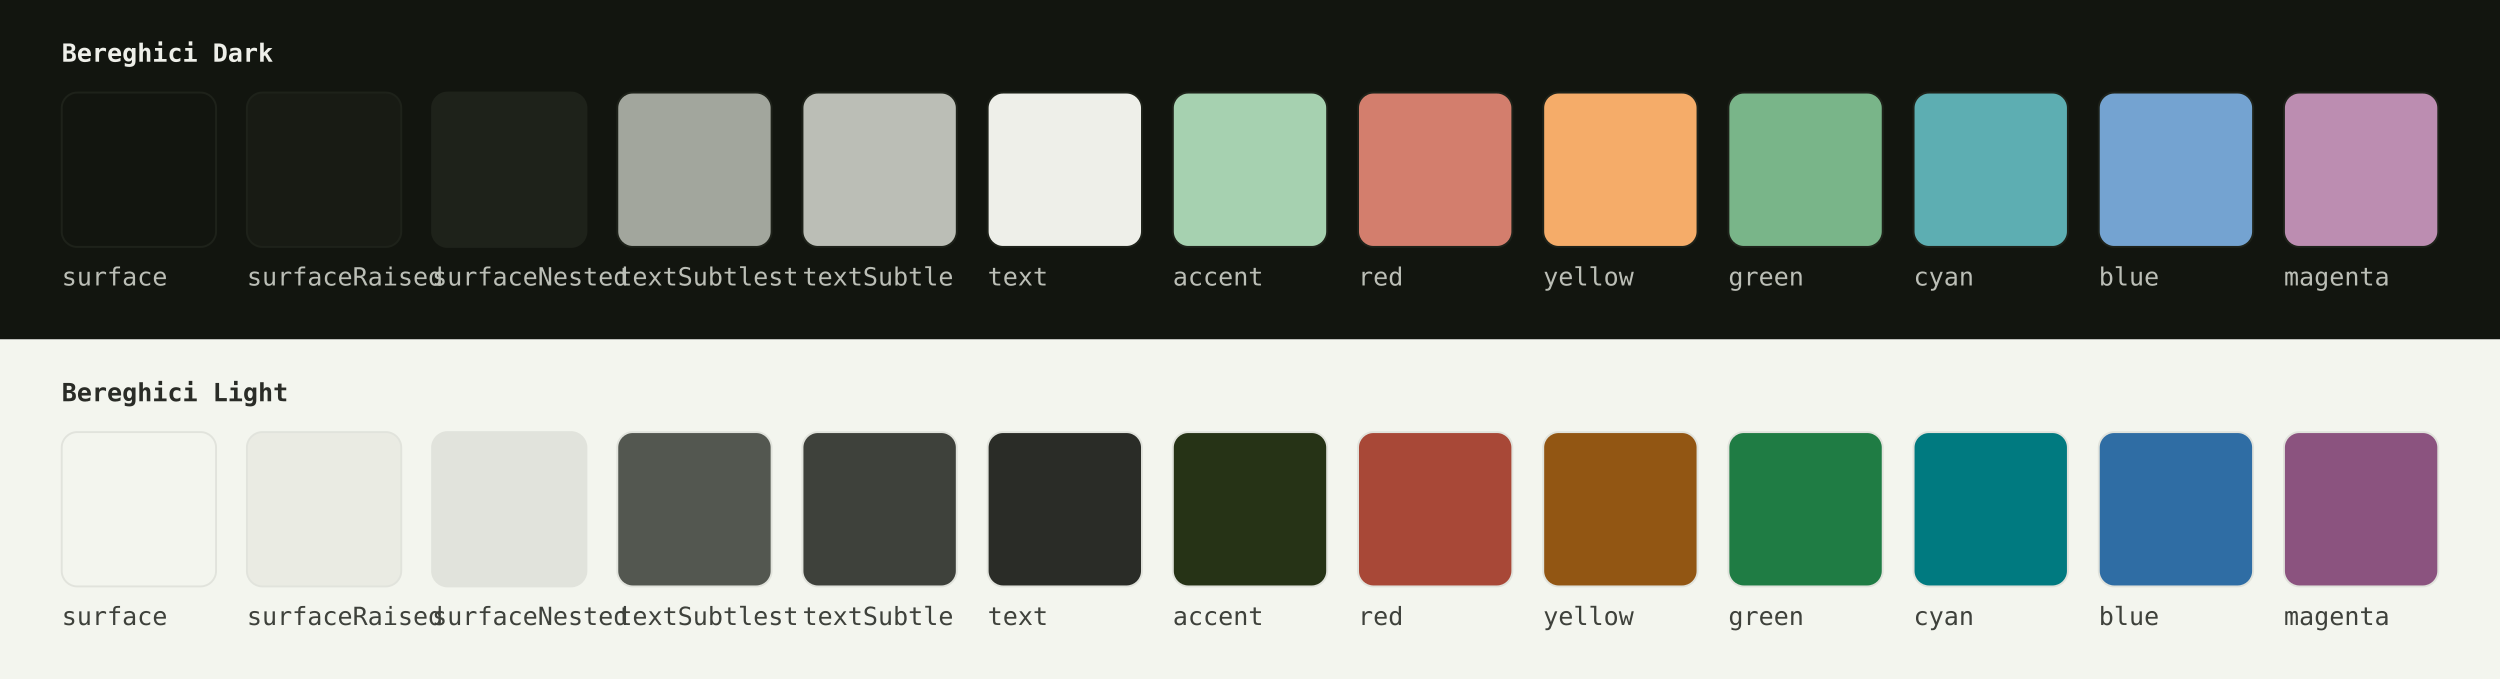
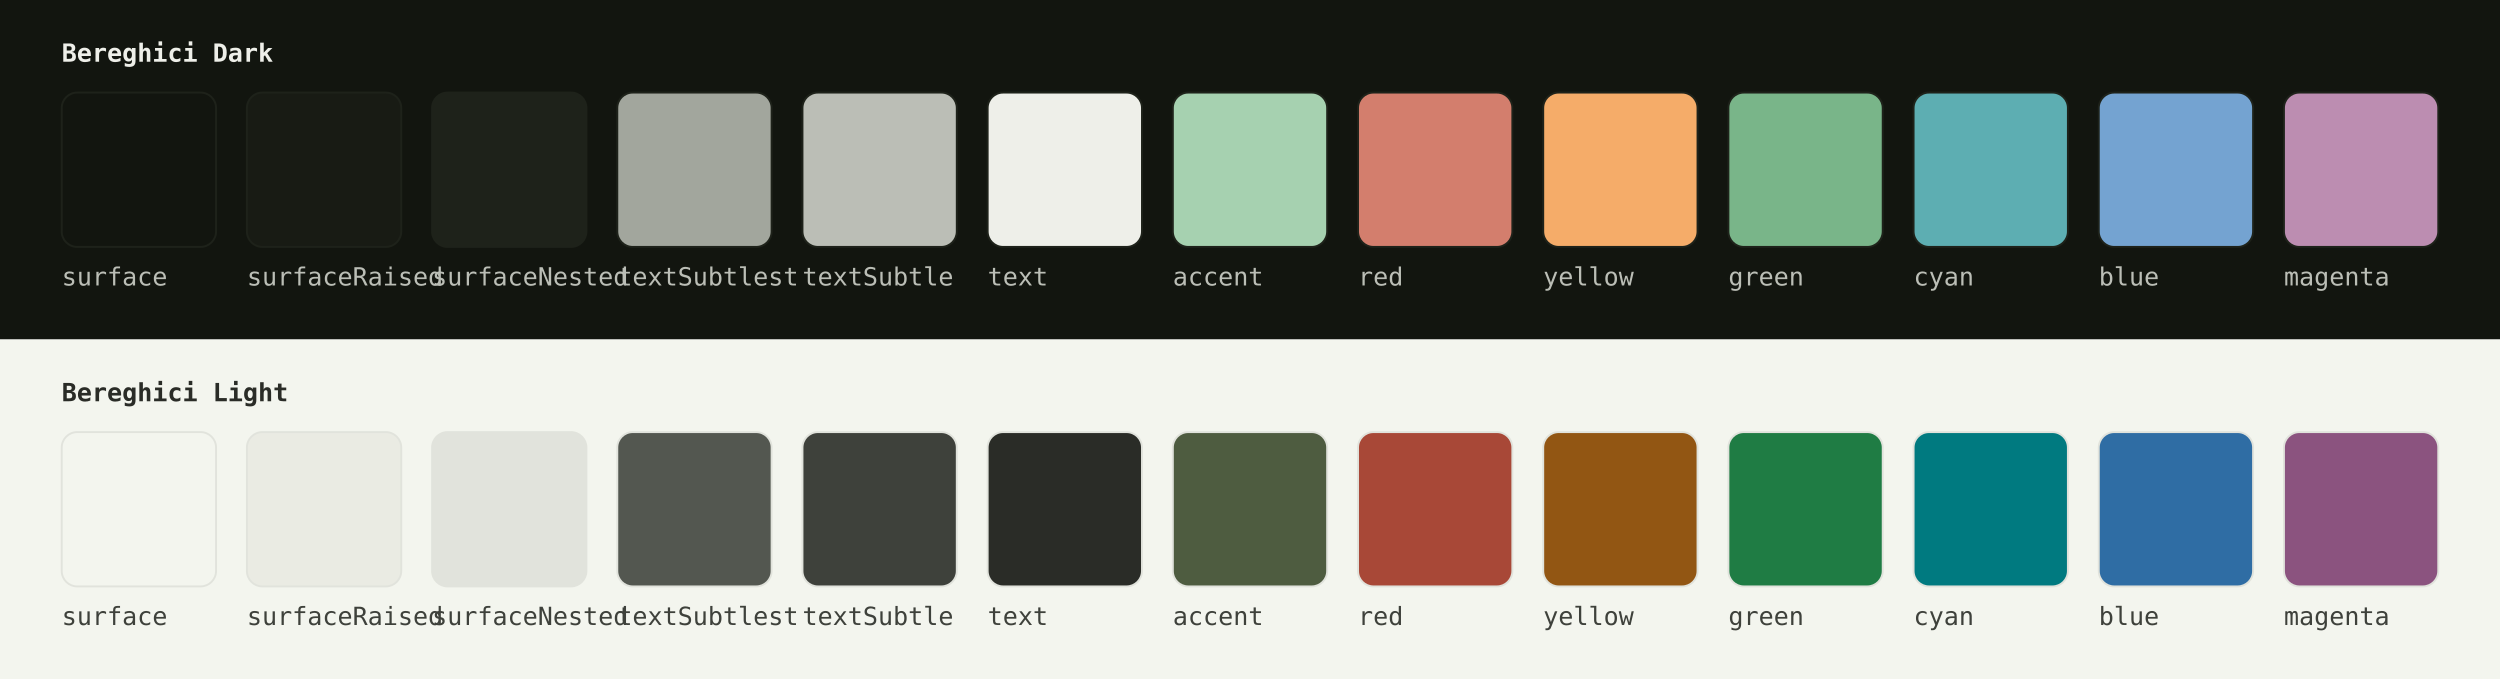
<svg xmlns="http://www.w3.org/2000/svg" width="1296" height="352" viewBox="0 0 1296 352" font-family="ui-monospace, SFMono-Regular, Menlo, monospace" font-size="13">
  <g>
    <rect y="0" width="1296" height="176" fill="#12150f" />
    <text x="32" y="32" fill="#eeefe9" font-weight="600">Bereghici Dark</text>
    <rect x="32" y="48" width="80" height="80" rx="8" fill="#12150f" stroke="#1e221a" />
    <text x="32" y="148" fill="#bbbeb6">surface</text>
    <rect x="128" y="48" width="80" height="80" rx="8" fill="#181b14" stroke="#1e221a" />
    <text x="128" y="148" fill="#bbbeb6">surfaceRaised</text>
    <rect x="224" y="48" width="80" height="80" rx="8" fill="#1e221a" stroke="#1e221a" />
    <text x="224" y="148" fill="#bbbeb6">surfaceNested</text>
    <rect x="320" y="48" width="80" height="80" rx="8" fill="#a2a69d" stroke="#1e221a" />
    <text x="320" y="148" fill="#bbbeb6">textSubtlest</text>
    <rect x="416" y="48" width="80" height="80" rx="8" fill="#bbbeb6" stroke="#1e221a" />
    <text x="416" y="148" fill="#bbbeb6">textSubtle</text>
    <rect x="512" y="48" width="80" height="80" rx="8" fill="#eeefe9" stroke="#1e221a" />
    <text x="512" y="148" fill="#bbbeb6">text</text>
    <rect x="608" y="48" width="80" height="80" rx="8" fill="#a6d1b0" stroke="#1e221a" />
    <text x="608" y="148" fill="#bbbeb6">accent</text>
    <rect x="704" y="48" width="80" height="80" rx="8" fill="#d37e6d" stroke="#1e221a" />
    <text x="704" y="148" fill="#bbbeb6">red</text>
    <rect x="800" y="48" width="80" height="80" rx="8" fill="#f5ac69" stroke="#1e221a" />
    <text x="800" y="148" fill="#bbbeb6">yellow</text>
    <rect x="896" y="48" width="80" height="80" rx="8" fill="#79b589" stroke="#1e221a" />
    <text x="896" y="148" fill="#bbbeb6">green</text>
    <rect x="992" y="48" width="80" height="80" rx="8" fill="#5daeb2" stroke="#1e221a" />
    <text x="992" y="148" fill="#bbbeb6">cyan</text>
    <rect x="1088" y="48" width="80" height="80" rx="8" fill="#74a3d1" stroke="#1e221a" />
    <text x="1088" y="148" fill="#bbbeb6">blue</text>
    <rect x="1184" y="48" width="80" height="80" rx="8" fill="#bc8db1" stroke="#1e221a" />
    <text x="1184" y="148" fill="#bbbeb6">magenta</text>
  </g>
  <g>
    <rect y="176" width="1296" height="176" fill="#f3f5ee" />
    <text x="32" y="208" fill="#2a2c27" font-weight="600">Bereghici Light</text>
    <rect x="32" y="224" width="80" height="80" rx="8" fill="#f3f5ee" stroke="#e1e3dc" />
    <text x="32" y="324" fill="#3e413b">surface</text>
    <rect x="128" y="224" width="80" height="80" rx="8" fill="#eaebe3" stroke="#e1e3dc" />
    <text x="128" y="324" fill="#3e413b">surfaceRaised</text>
    <rect x="224" y="224" width="80" height="80" rx="8" fill="#e1e3dc" stroke="#e1e3dc" />
    <text x="224" y="324" fill="#3e413b">surfaceNested</text>
    <rect x="320" y="224" width="80" height="80" rx="8" fill="#535750" stroke="#e1e3dc" />
    <text x="320" y="324" fill="#3e413b">textSubtlest</text>
    <rect x="416" y="224" width="80" height="80" rx="8" fill="#3e413b" stroke="#e1e3dc" />
    <text x="416" y="324" fill="#3e413b">textSubtle</text>
    <rect x="512" y="224" width="80" height="80" rx="8" fill="#2a2c27" stroke="#e1e3dc" />
    <text x="512" y="324" fill="#3e413b">text</text>
-     <rect x="608" y="224" width="80" height="80" rx="8" fill="#263316" stroke="#e1e3dc" />
+     <rect x="608" y="224" width="80" height="80" rx="8" fill="#4e5c40" stroke="#e1e3dc" />
    <text x="608" y="324" fill="#3e413b">accent</text>
    <rect x="704" y="224" width="80" height="80" rx="8" fill="#a84837" stroke="#e1e3dc" />
    <text x="704" y="324" fill="#3e413b">red</text>
    <rect x="800" y="224" width="80" height="80" rx="8" fill="#925613" stroke="#e1e3dc" />
    <text x="800" y="324" fill="#3e413b">yellow</text>
    <rect x="896" y="224" width="80" height="80" rx="8" fill="#1f7c44" stroke="#e1e3dc" />
    <text x="896" y="324" fill="#3e413b">green</text>
    <rect x="992" y="224" width="80" height="80" rx="8" fill="#007a80" stroke="#e1e3dc" />
    <text x="992" y="324" fill="#3e413b">cyan</text>
    <rect x="1088" y="224" width="80" height="80" rx="8" fill="#2f6da4" stroke="#e1e3dc" />
    <text x="1088" y="324" fill="#3e413b">blue</text>
    <rect x="1184" y="224" width="80" height="80" rx="8" fill="#8b537f" stroke="#e1e3dc" />
    <text x="1184" y="324" fill="#3e413b">magenta</text>
  </g>
</svg>
